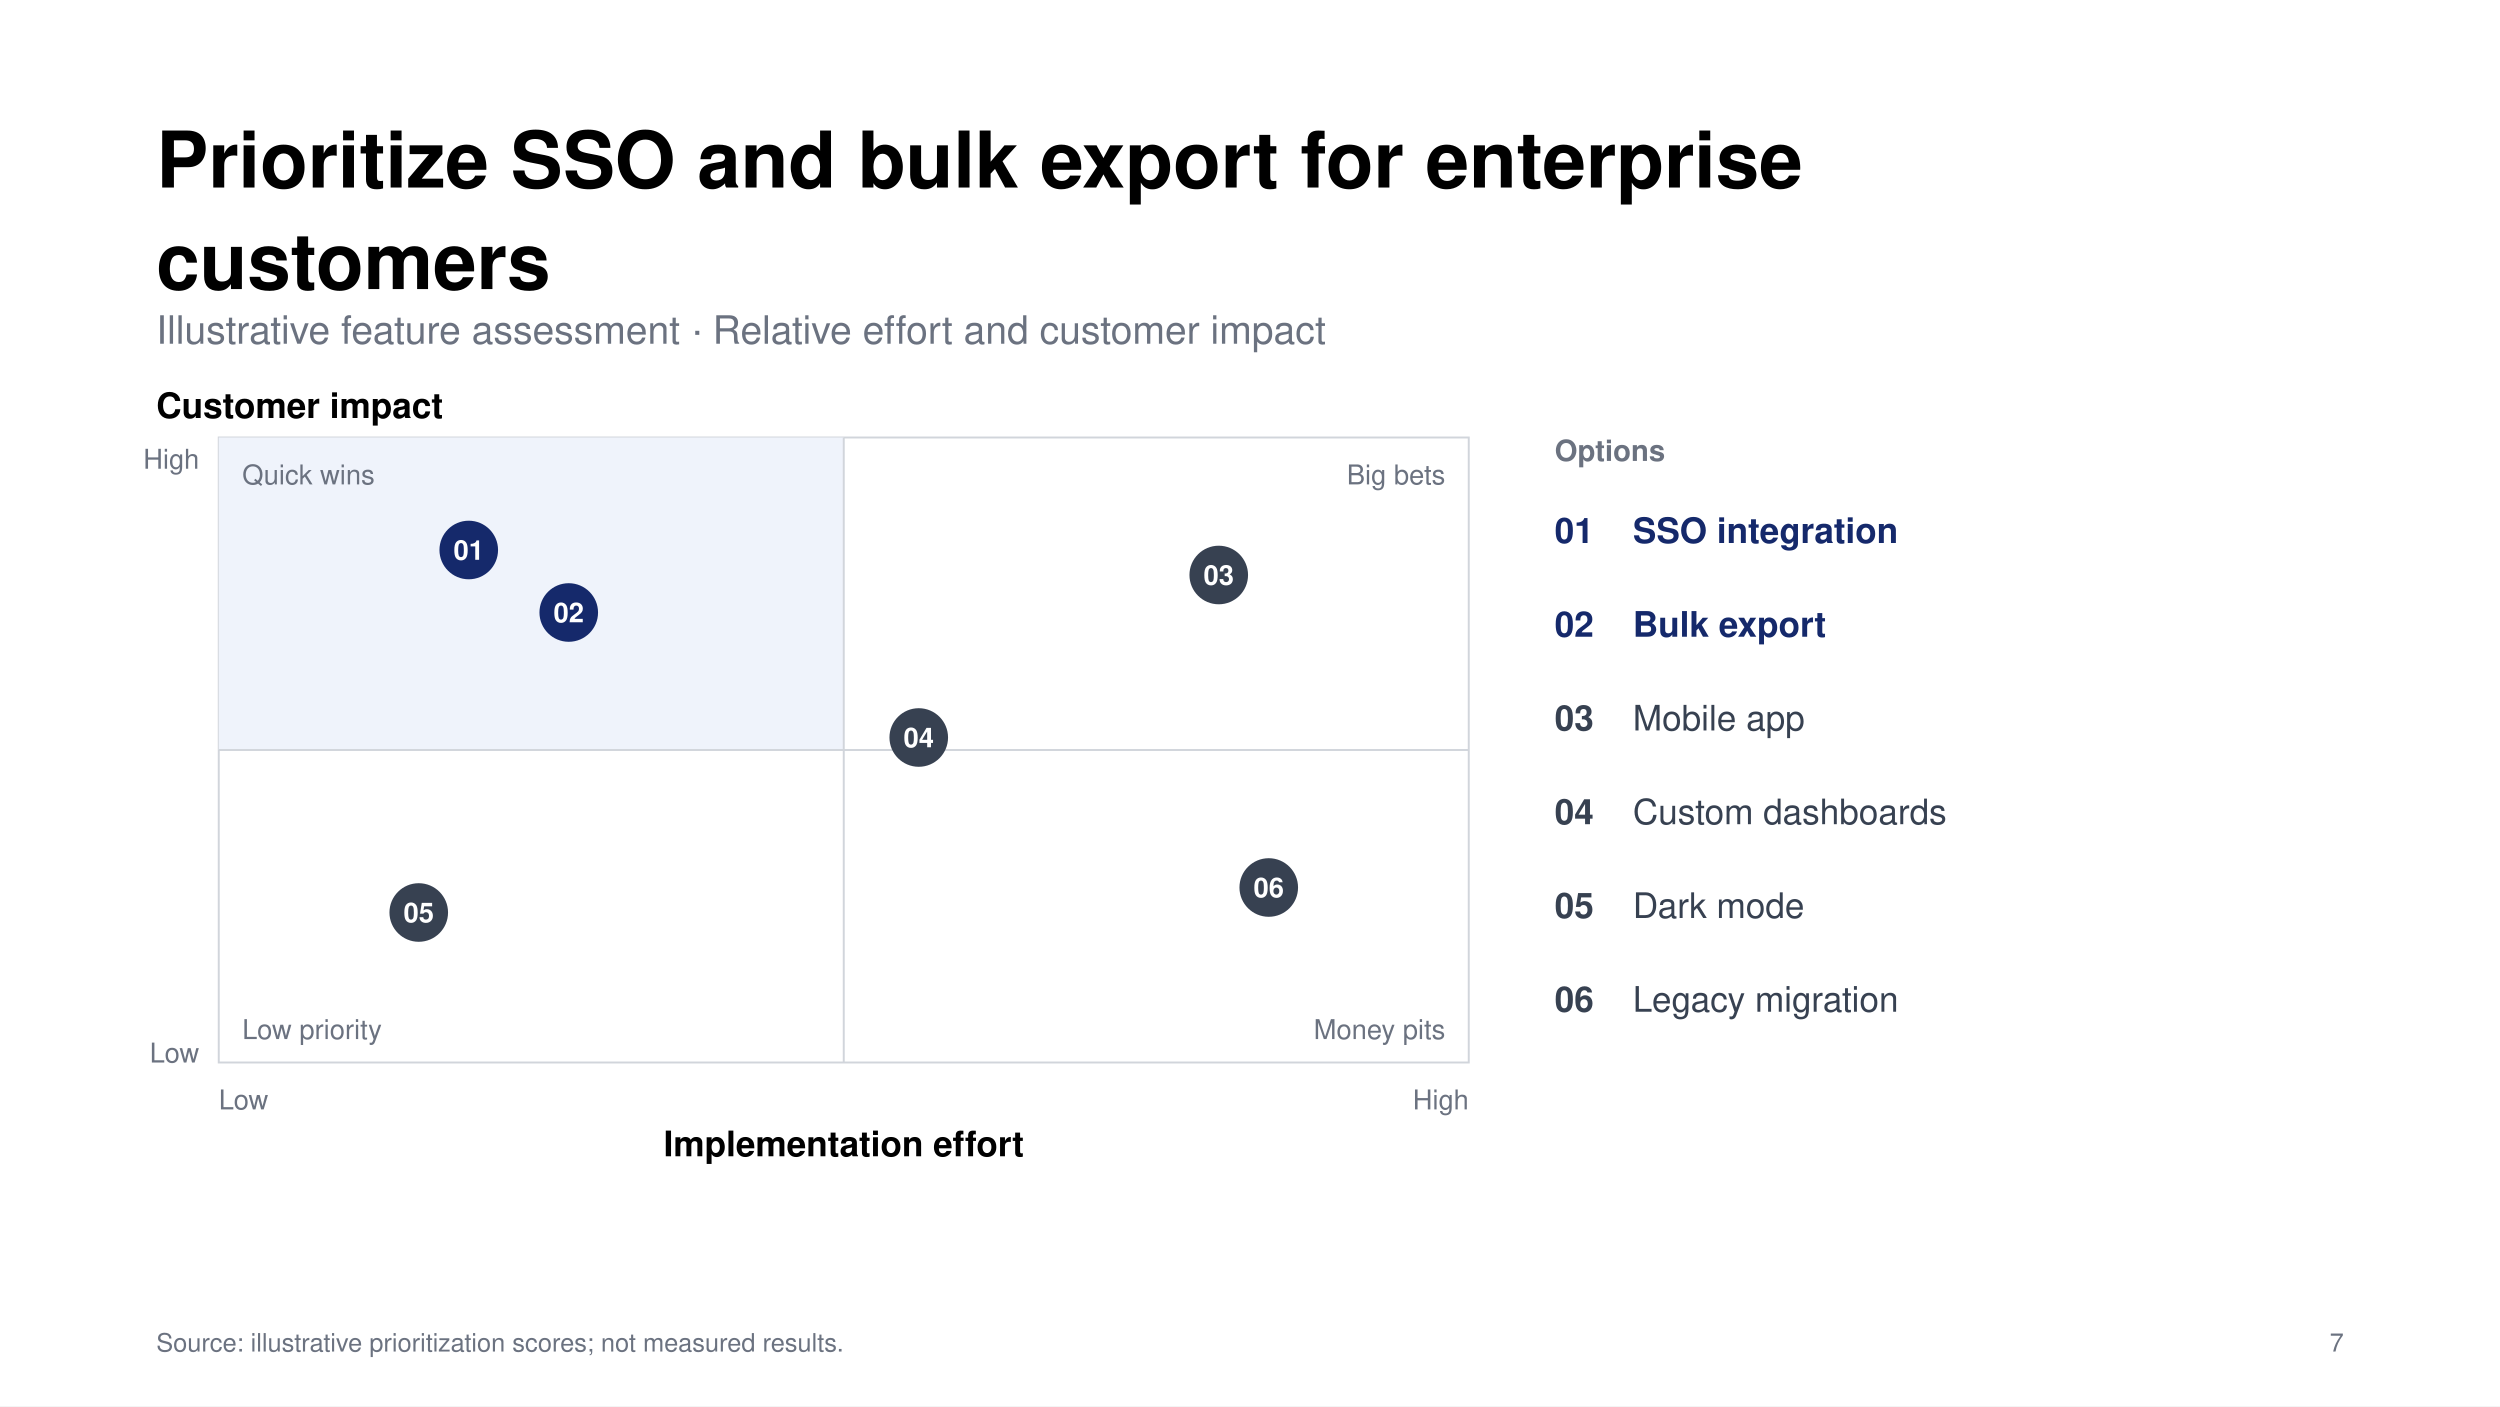
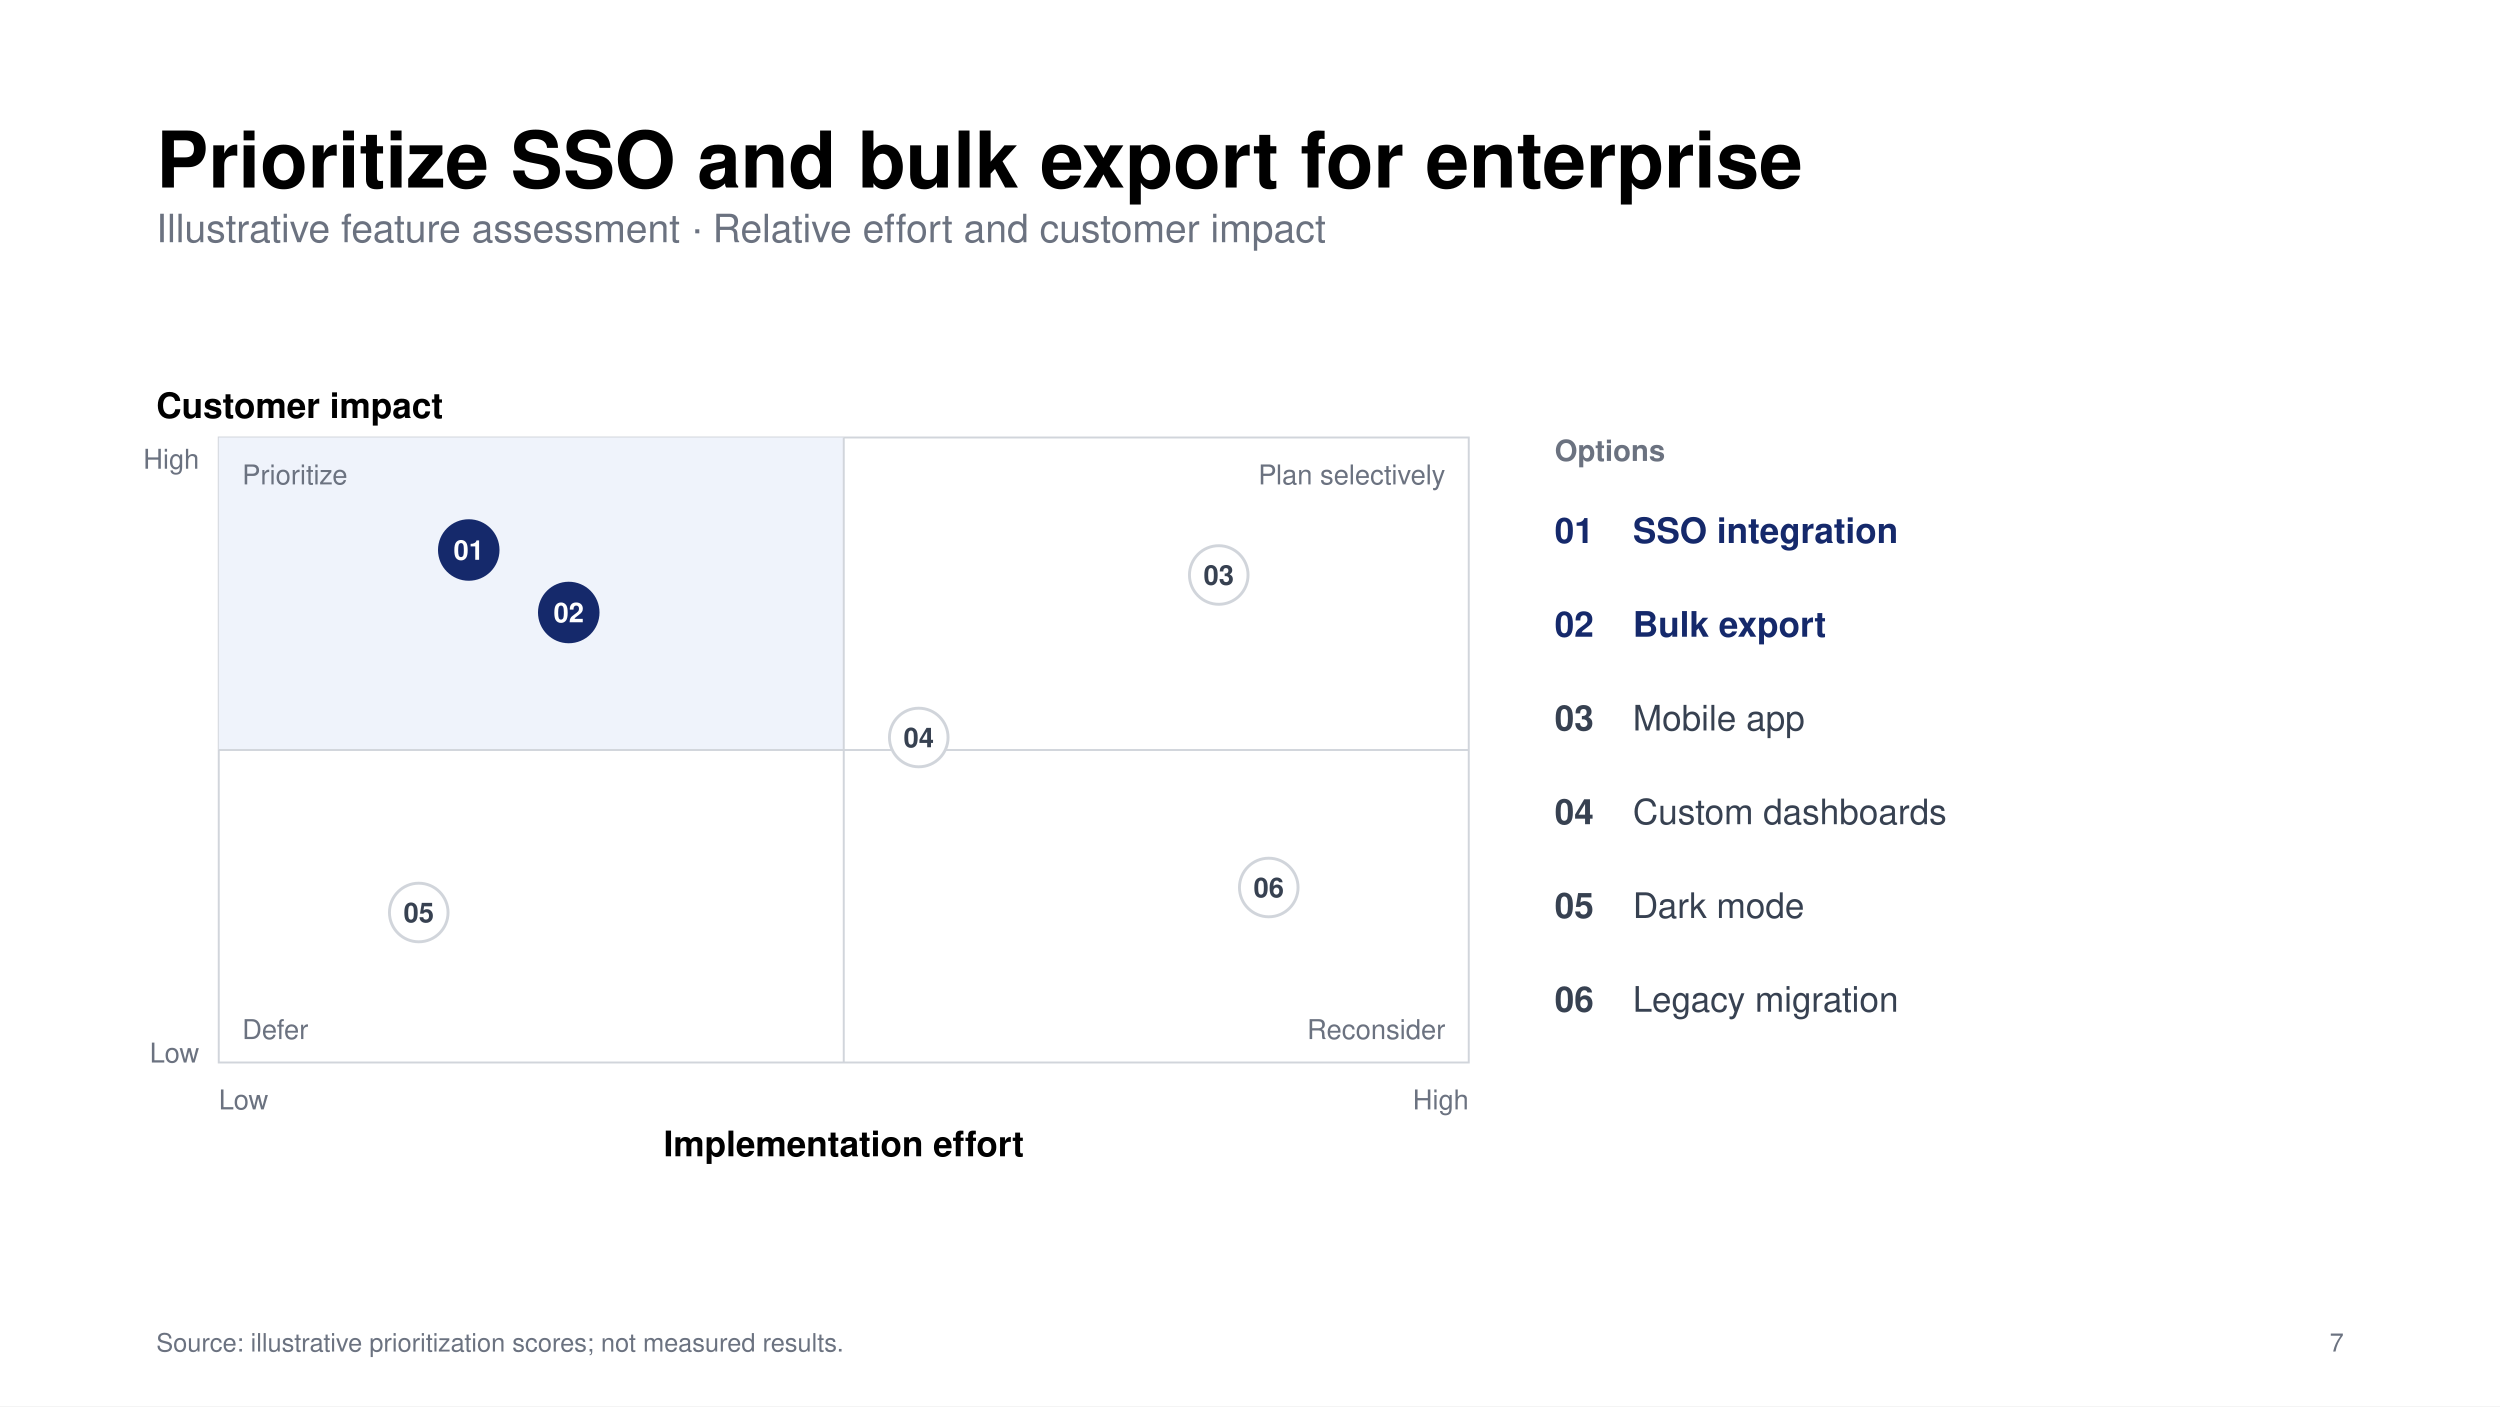
- <svg xmlns="http://www.w3.org/2000/svg" viewBox="0 0 1280 720" width="1280" height="720" role="img" aria-label="Prioritize SSO and bulk export for enterprise customers">
+ <svg xmlns="http://www.w3.org/2000/svg" viewBox="0 0 1280 720" width="1280" height="720" role="img" aria-label="Prioritize SSO and bulk export for enterprise">
  <rect width="1280" height="720" fill="#FFFFFF" />
  <text x="80.0" y="96.0" font-family="'Helvetica Neue', Helvetica, Arial, 'Hiragino Sans', 'Yu Gothic', 'Noto Sans JP', 'Meiryo', sans-serif" font-size="40" fill="#000000" font-weight="bold" text-anchor="start">Prioritize SSO and bulk export for enterprise</text>
-   <text x="80.0" y="148.0" font-family="'Helvetica Neue', Helvetica, Arial, 'Hiragino Sans', 'Yu Gothic', 'Noto Sans JP', 'Meiryo', sans-serif" font-size="40" fill="#000000" font-weight="bold" text-anchor="start">customers</text>
-   <text x="80.0" y="176.0" font-family="'Helvetica Neue', Helvetica, Arial, 'Hiragino Sans', 'Yu Gothic', 'Noto Sans JP', 'Meiryo', sans-serif" font-size="20" fill="#6B7280" font-weight="normal" text-anchor="start">Illustrative feature assessment · Relative effort and customer impact</text>
+   <text x="80.0" y="124.0" font-family="'Helvetica Neue', Helvetica, Arial, 'Hiragino Sans', 'Yu Gothic', 'Noto Sans JP', 'Meiryo', sans-serif" font-size="20" fill="#6B7280" font-weight="normal" text-anchor="start">Illustrative feature assessment · Relative effort and customer impact</text>
  <rect x="112.0" y="224.0" width="640.0" height="320.0" fill="#FFFFFF" stroke="#D1D5DB" />
  <rect x="112.0" y="224.0" width="320.0" height="160.0" fill="#EFF3FB" stroke="none" />
  <line x1="432.0" y1="224.0" x2="432.0" y2="544.0" stroke="#D1D5DB" />
  <line x1="112.0" y1="384.0" x2="752.0" y2="384.0" stroke="#D1D5DB" />
-   <text x="124.0" y="248.0" font-family="'Helvetica Neue', Helvetica, Arial, 'Hiragino Sans', 'Yu Gothic', 'Noto Sans JP', 'Meiryo', sans-serif" font-size="14" fill="#6B7280" font-weight="normal" text-anchor="start">Quick wins</text>
-   <text x="740.0" y="248.0" font-family="'Helvetica Neue', Helvetica, Arial, 'Hiragino Sans', 'Yu Gothic', 'Noto Sans JP', 'Meiryo', sans-serif" font-size="14" fill="#6B7280" font-weight="normal" text-anchor="end">Big bets</text>
-   <text x="124.0" y="532.0" font-family="'Helvetica Neue', Helvetica, Arial, 'Hiragino Sans', 'Yu Gothic', 'Noto Sans JP', 'Meiryo', sans-serif" font-size="14" fill="#6B7280" font-weight="normal" text-anchor="start">Low priority</text>
-   <text x="740.0" y="532.0" font-family="'Helvetica Neue', Helvetica, Arial, 'Hiragino Sans', 'Yu Gothic', 'Noto Sans JP', 'Meiryo', sans-serif" font-size="14" fill="#6B7280" font-weight="normal" text-anchor="end">Money pits</text>
+   <text x="124.0" y="248.0" font-family="'Helvetica Neue', Helvetica, Arial, 'Hiragino Sans', 'Yu Gothic', 'Noto Sans JP', 'Meiryo', sans-serif" font-size="14" fill="#6B7280" font-weight="normal" text-anchor="start">Prioritize</text>
+   <text x="740.0" y="248.0" font-family="'Helvetica Neue', Helvetica, Arial, 'Hiragino Sans', 'Yu Gothic', 'Noto Sans JP', 'Meiryo', sans-serif" font-size="14" fill="#6B7280" font-weight="normal" text-anchor="end">Plan selectively</text>
+   <text x="124.0" y="532.0" font-family="'Helvetica Neue', Helvetica, Arial, 'Hiragino Sans', 'Yu Gothic', 'Noto Sans JP', 'Meiryo', sans-serif" font-size="14" fill="#6B7280" font-weight="normal" text-anchor="start">Defer</text>
+   <text x="740.0" y="532.0" font-family="'Helvetica Neue', Helvetica, Arial, 'Hiragino Sans', 'Yu Gothic', 'Noto Sans JP', 'Meiryo', sans-serif" font-size="14" fill="#6B7280" font-weight="normal" text-anchor="end">Reconsider</text>
  <text x="432.0" y="592.0" font-family="'Helvetica Neue', Helvetica, Arial, 'Hiragino Sans', 'Yu Gothic', 'Noto Sans JP', 'Meiryo', sans-serif" font-size="18" fill="#000000" font-weight="600" text-anchor="middle">Implementation effort</text>
  <text x="80.0" y="214.0" font-family="'Helvetica Neue', Helvetica, Arial, 'Hiragino Sans', 'Yu Gothic', 'Noto Sans JP', 'Meiryo', sans-serif" font-size="18" fill="#000000" font-weight="600" text-anchor="start">Customer impact</text>
  <text x="112.0" y="568.0" font-family="'Helvetica Neue', Helvetica, Arial, 'Hiragino Sans', 'Yu Gothic', 'Noto Sans JP', 'Meiryo', sans-serif" font-size="14" fill="#6B7280" font-weight="normal" text-anchor="start">Low</text>
  <text x="752.0" y="568.0" font-family="'Helvetica Neue', Helvetica, Arial, 'Hiragino Sans', 'Yu Gothic', 'Noto Sans JP', 'Meiryo', sans-serif" font-size="14" fill="#6B7280" font-weight="normal" text-anchor="end">High</text>
  <text x="102.0" y="240.0" font-family="'Helvetica Neue', Helvetica, Arial, 'Hiragino Sans', 'Yu Gothic', 'Noto Sans JP', 'Meiryo', sans-serif" font-size="14" fill="#6B7280" font-weight="normal" text-anchor="end">High</text>
  <text x="102.0" y="544.0" font-family="'Helvetica Neue', Helvetica, Arial, 'Hiragino Sans', 'Yu Gothic', 'Noto Sans JP', 'Meiryo', sans-serif" font-size="14" fill="#6B7280" font-weight="normal" text-anchor="end">Low</text>
  <text x="796.0" y="236.0" font-family="'Helvetica Neue', Helvetica, Arial, 'Hiragino Sans', 'Yu Gothic', 'Noto Sans JP', 'Meiryo', sans-serif" font-size="15" fill="#6B7280" font-weight="600" text-anchor="start">Options</text>
-   <circle cx="240.0" cy="281.6" r="15" fill="#15296B" />
+   <circle cx="240.0" cy="281.6" r="15" fill="#15296B" stroke="#15296B" stroke-width="1.5" />
  <text x="240.0" y="286.6" font-family="'Helvetica Neue', Helvetica, Arial, 'Hiragino Sans', 'Yu Gothic', 'Noto Sans JP', 'Meiryo', sans-serif" font-size="14" fill="#FFFFFF" font-weight="600" text-anchor="middle">01</text>
  <text x="796.0" y="278.0" font-family="'Helvetica Neue', Helvetica, Arial, 'Hiragino Sans', 'Yu Gothic', 'Noto Sans JP', 'Meiryo', sans-serif" font-size="18" fill="#15296B" font-weight="600" text-anchor="start">01</text>
  <text x="836.0" y="278.0" font-family="'Helvetica Neue', Helvetica, Arial, 'Hiragino Sans', 'Yu Gothic', 'Noto Sans JP', 'Meiryo', sans-serif" font-size="18" fill="#15296B" font-weight="600" text-anchor="start">SSO integration</text>
-   <circle cx="291.2" cy="313.6" r="15" fill="#15296B" />
+   <circle cx="291.2" cy="313.6" r="15" fill="#15296B" stroke="#15296B" stroke-width="1.5" />
  <text x="291.2" y="318.6" font-family="'Helvetica Neue', Helvetica, Arial, 'Hiragino Sans', 'Yu Gothic', 'Noto Sans JP', 'Meiryo', sans-serif" font-size="14" fill="#FFFFFF" font-weight="600" text-anchor="middle">02</text>
  <text x="796.0" y="326.0" font-family="'Helvetica Neue', Helvetica, Arial, 'Hiragino Sans', 'Yu Gothic', 'Noto Sans JP', 'Meiryo', sans-serif" font-size="18" fill="#15296B" font-weight="600" text-anchor="start">02</text>
  <text x="836.0" y="326.0" font-family="'Helvetica Neue', Helvetica, Arial, 'Hiragino Sans', 'Yu Gothic', 'Noto Sans JP', 'Meiryo', sans-serif" font-size="18" fill="#15296B" font-weight="600" text-anchor="start">Bulk export</text>
-   <circle cx="624.0" cy="294.4" r="15" fill="#374151" />
-   <text x="624.0" y="299.4" font-family="'Helvetica Neue', Helvetica, Arial, 'Hiragino Sans', 'Yu Gothic', 'Noto Sans JP', 'Meiryo', sans-serif" font-size="14" fill="#FFFFFF" font-weight="600" text-anchor="middle">03</text>
+   <circle cx="624.0" cy="294.4" r="15" fill="#FFFFFF" stroke="#D1D5DB" stroke-width="1.5" />
+   <text x="624.0" y="299.4" font-family="'Helvetica Neue', Helvetica, Arial, 'Hiragino Sans', 'Yu Gothic', 'Noto Sans JP', 'Meiryo', sans-serif" font-size="14" fill="#374151" font-weight="600" text-anchor="middle">03</text>
  <text x="796.0" y="374.0" font-family="'Helvetica Neue', Helvetica, Arial, 'Hiragino Sans', 'Yu Gothic', 'Noto Sans JP', 'Meiryo', sans-serif" font-size="18" fill="#374151" font-weight="600" text-anchor="start">03</text>
  <text x="836.0" y="374.0" font-family="'Helvetica Neue', Helvetica, Arial, 'Hiragino Sans', 'Yu Gothic', 'Noto Sans JP', 'Meiryo', sans-serif" font-size="18" fill="#374151" font-weight="normal" text-anchor="start">Mobile app</text>
-   <circle cx="470.4" cy="377.6" r="15" fill="#374151" />
-   <text x="470.4" y="382.6" font-family="'Helvetica Neue', Helvetica, Arial, 'Hiragino Sans', 'Yu Gothic', 'Noto Sans JP', 'Meiryo', sans-serif" font-size="14" fill="#FFFFFF" font-weight="600" text-anchor="middle">04</text>
+   <circle cx="470.4" cy="377.6" r="15" fill="#FFFFFF" stroke="#D1D5DB" stroke-width="1.5" />
+   <text x="470.4" y="382.6" font-family="'Helvetica Neue', Helvetica, Arial, 'Hiragino Sans', 'Yu Gothic', 'Noto Sans JP', 'Meiryo', sans-serif" font-size="14" fill="#374151" font-weight="600" text-anchor="middle">04</text>
  <text x="796.0" y="422.0" font-family="'Helvetica Neue', Helvetica, Arial, 'Hiragino Sans', 'Yu Gothic', 'Noto Sans JP', 'Meiryo', sans-serif" font-size="18" fill="#374151" font-weight="600" text-anchor="start">04</text>
  <text x="836.0" y="422.0" font-family="'Helvetica Neue', Helvetica, Arial, 'Hiragino Sans', 'Yu Gothic', 'Noto Sans JP', 'Meiryo', sans-serif" font-size="18" fill="#374151" font-weight="normal" text-anchor="start">Custom dashboards</text>
-   <circle cx="214.4" cy="467.2" r="15" fill="#374151" />
-   <text x="214.4" y="472.2" font-family="'Helvetica Neue', Helvetica, Arial, 'Hiragino Sans', 'Yu Gothic', 'Noto Sans JP', 'Meiryo', sans-serif" font-size="14" fill="#FFFFFF" font-weight="600" text-anchor="middle">05</text>
+   <circle cx="214.4" cy="467.2" r="15" fill="#FFFFFF" stroke="#D1D5DB" stroke-width="1.5" />
+   <text x="214.4" y="472.2" font-family="'Helvetica Neue', Helvetica, Arial, 'Hiragino Sans', 'Yu Gothic', 'Noto Sans JP', 'Meiryo', sans-serif" font-size="14" fill="#374151" font-weight="600" text-anchor="middle">05</text>
  <text x="796.0" y="470.0" font-family="'Helvetica Neue', Helvetica, Arial, 'Hiragino Sans', 'Yu Gothic', 'Noto Sans JP', 'Meiryo', sans-serif" font-size="18" fill="#374151" font-weight="600" text-anchor="start">05</text>
  <text x="836.0" y="470.0" font-family="'Helvetica Neue', Helvetica, Arial, 'Hiragino Sans', 'Yu Gothic', 'Noto Sans JP', 'Meiryo', sans-serif" font-size="18" fill="#374151" font-weight="normal" text-anchor="start">Dark mode</text>
-   <circle cx="649.6" cy="454.4" r="15" fill="#374151" />
-   <text x="649.6" y="459.4" font-family="'Helvetica Neue', Helvetica, Arial, 'Hiragino Sans', 'Yu Gothic', 'Noto Sans JP', 'Meiryo', sans-serif" font-size="14" fill="#FFFFFF" font-weight="600" text-anchor="middle">06</text>
+   <circle cx="649.6" cy="454.4" r="15" fill="#FFFFFF" stroke="#D1D5DB" stroke-width="1.5" />
+   <text x="649.6" y="459.4" font-family="'Helvetica Neue', Helvetica, Arial, 'Hiragino Sans', 'Yu Gothic', 'Noto Sans JP', 'Meiryo', sans-serif" font-size="14" fill="#374151" font-weight="600" text-anchor="middle">06</text>
  <text x="796.0" y="518.0" font-family="'Helvetica Neue', Helvetica, Arial, 'Hiragino Sans', 'Yu Gothic', 'Noto Sans JP', 'Meiryo', sans-serif" font-size="18" fill="#374151" font-weight="600" text-anchor="start">06</text>
  <text x="836.0" y="518.0" font-family="'Helvetica Neue', Helvetica, Arial, 'Hiragino Sans', 'Yu Gothic', 'Noto Sans JP', 'Meiryo', sans-serif" font-size="18" fill="#374151" font-weight="normal" text-anchor="start">Legacy migration</text>
  <text x="80.0" y="630.0" font-family="'Helvetica Neue', Helvetica, Arial, 'Hiragino Sans', 'Yu Gothic', 'Noto Sans JP', 'Meiryo', sans-serif" font-size="22" fill="#15296B" font-weight="600" text-anchor="start" />
  <text x="80.0" y="692.0" font-family="'Helvetica Neue', Helvetica, Arial, 'Hiragino Sans', 'Yu Gothic', 'Noto Sans JP', 'Meiryo', sans-serif" font-size="13" fill="#6B7280" font-weight="normal" text-anchor="start">Source: illustrative prioritization scores; not measured results.</text>
  <text x="1200.0" y="692.0" font-family="'Helvetica Neue', Helvetica, Arial, 'Hiragino Sans', 'Yu Gothic', 'Noto Sans JP', 'Meiryo', sans-serif" font-size="13" fill="#6B7280" font-weight="normal" text-anchor="end">7</text>
</svg>
